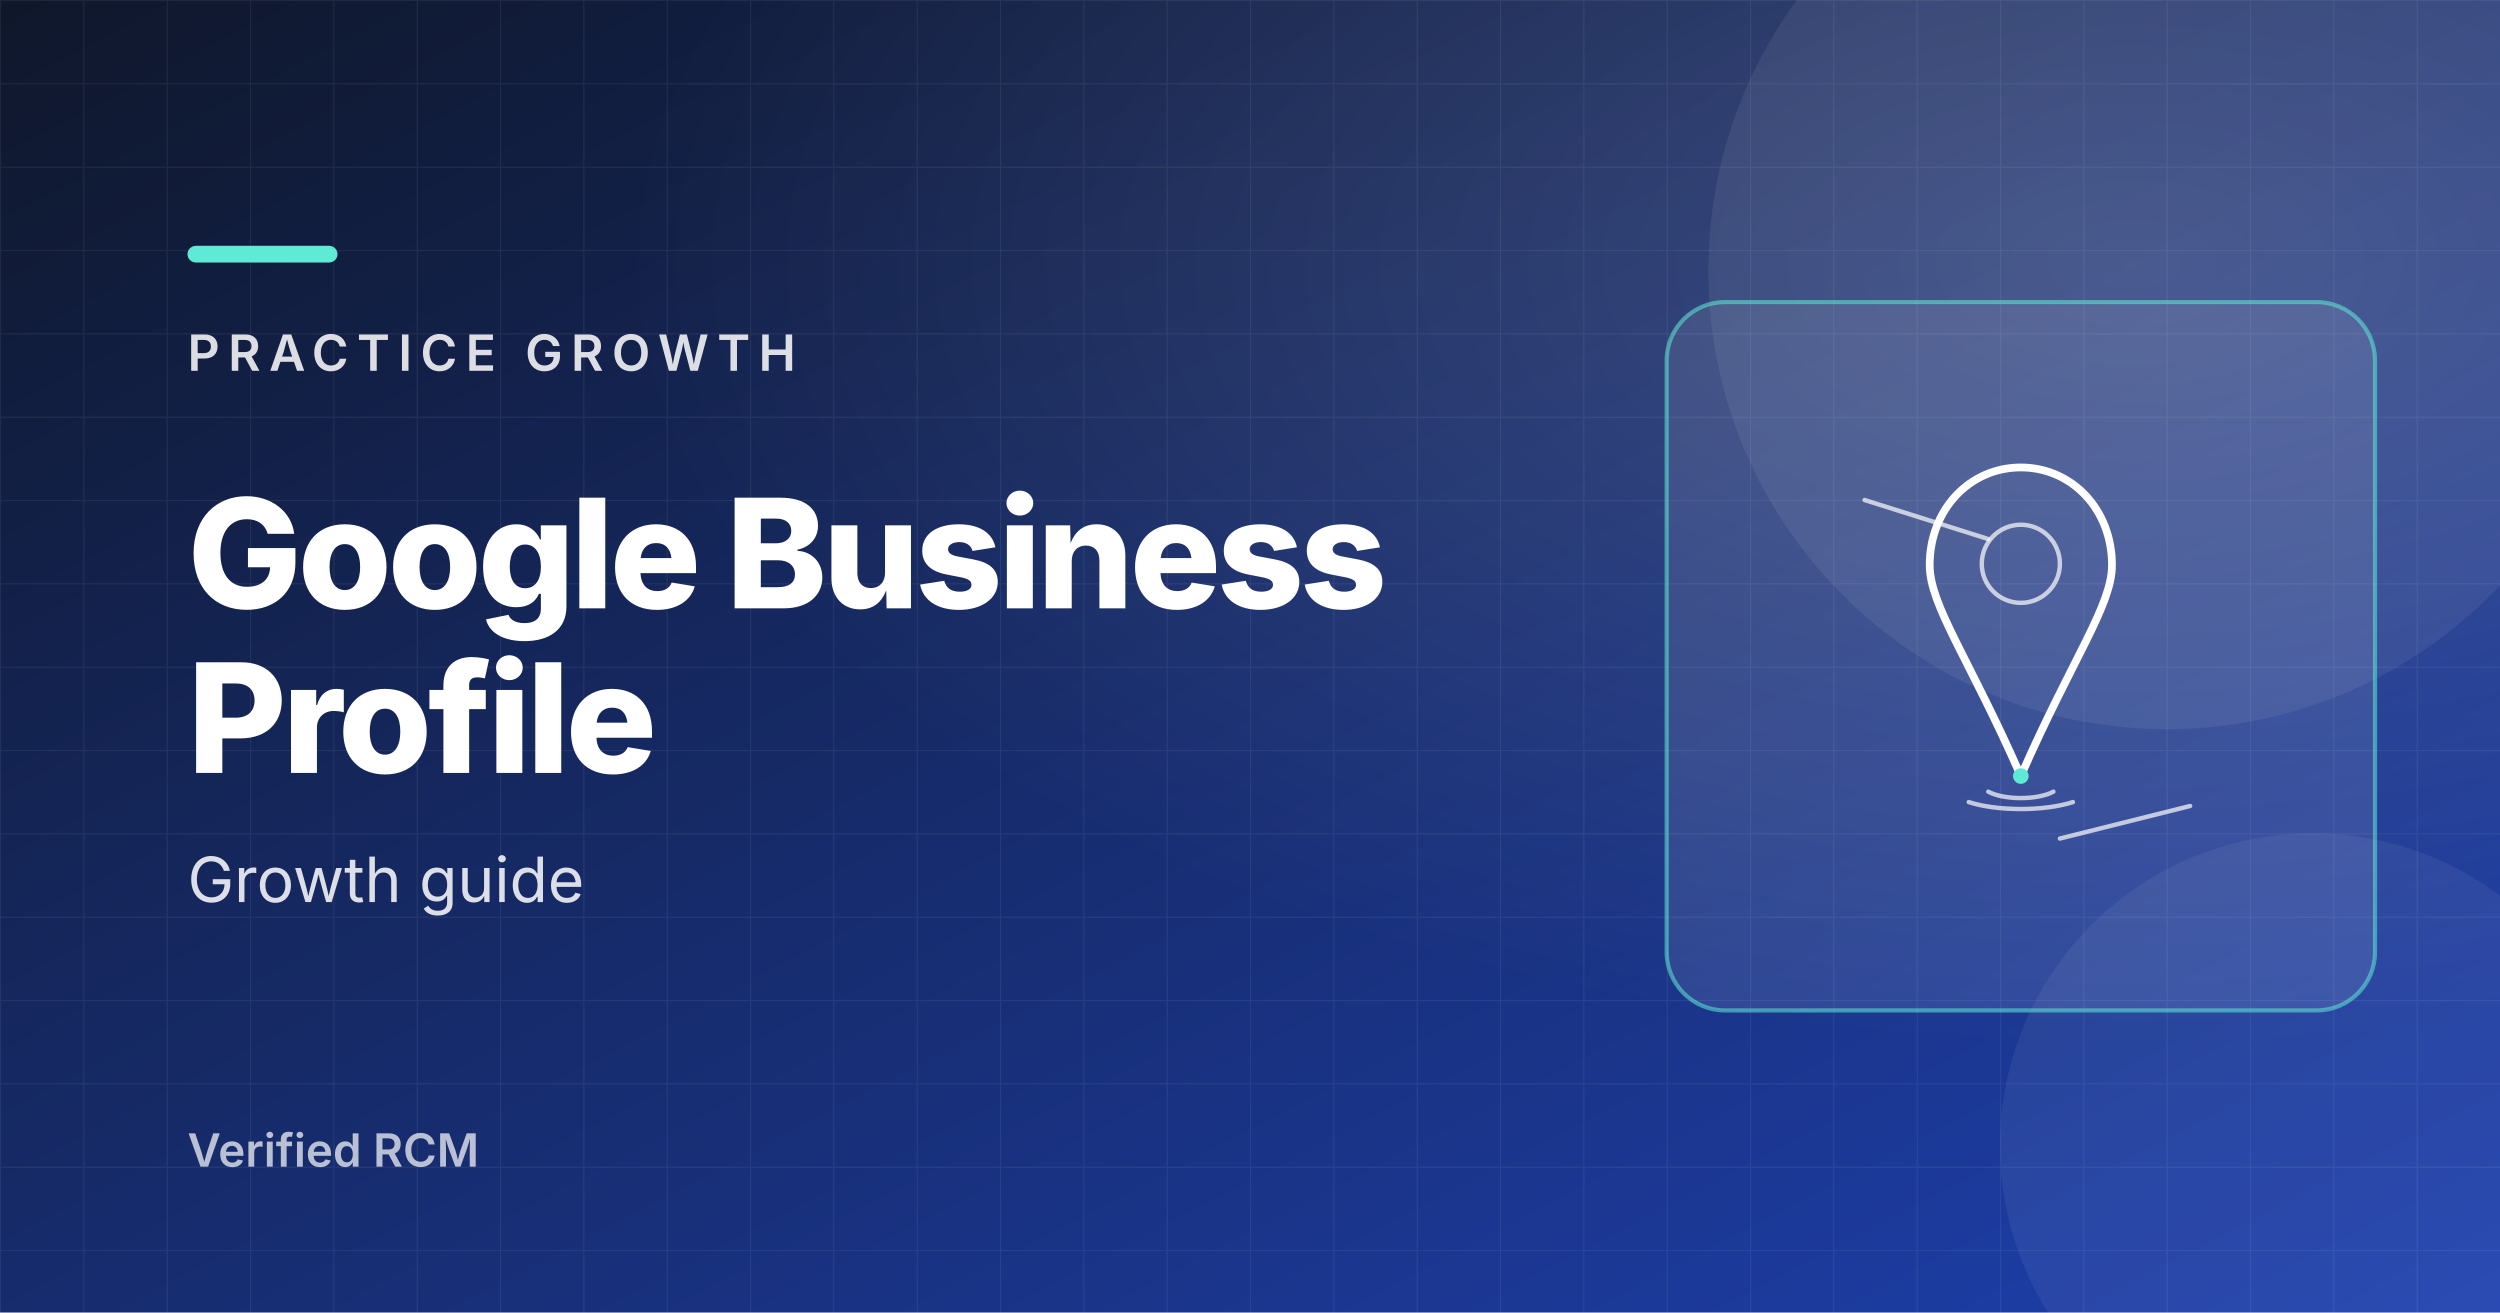
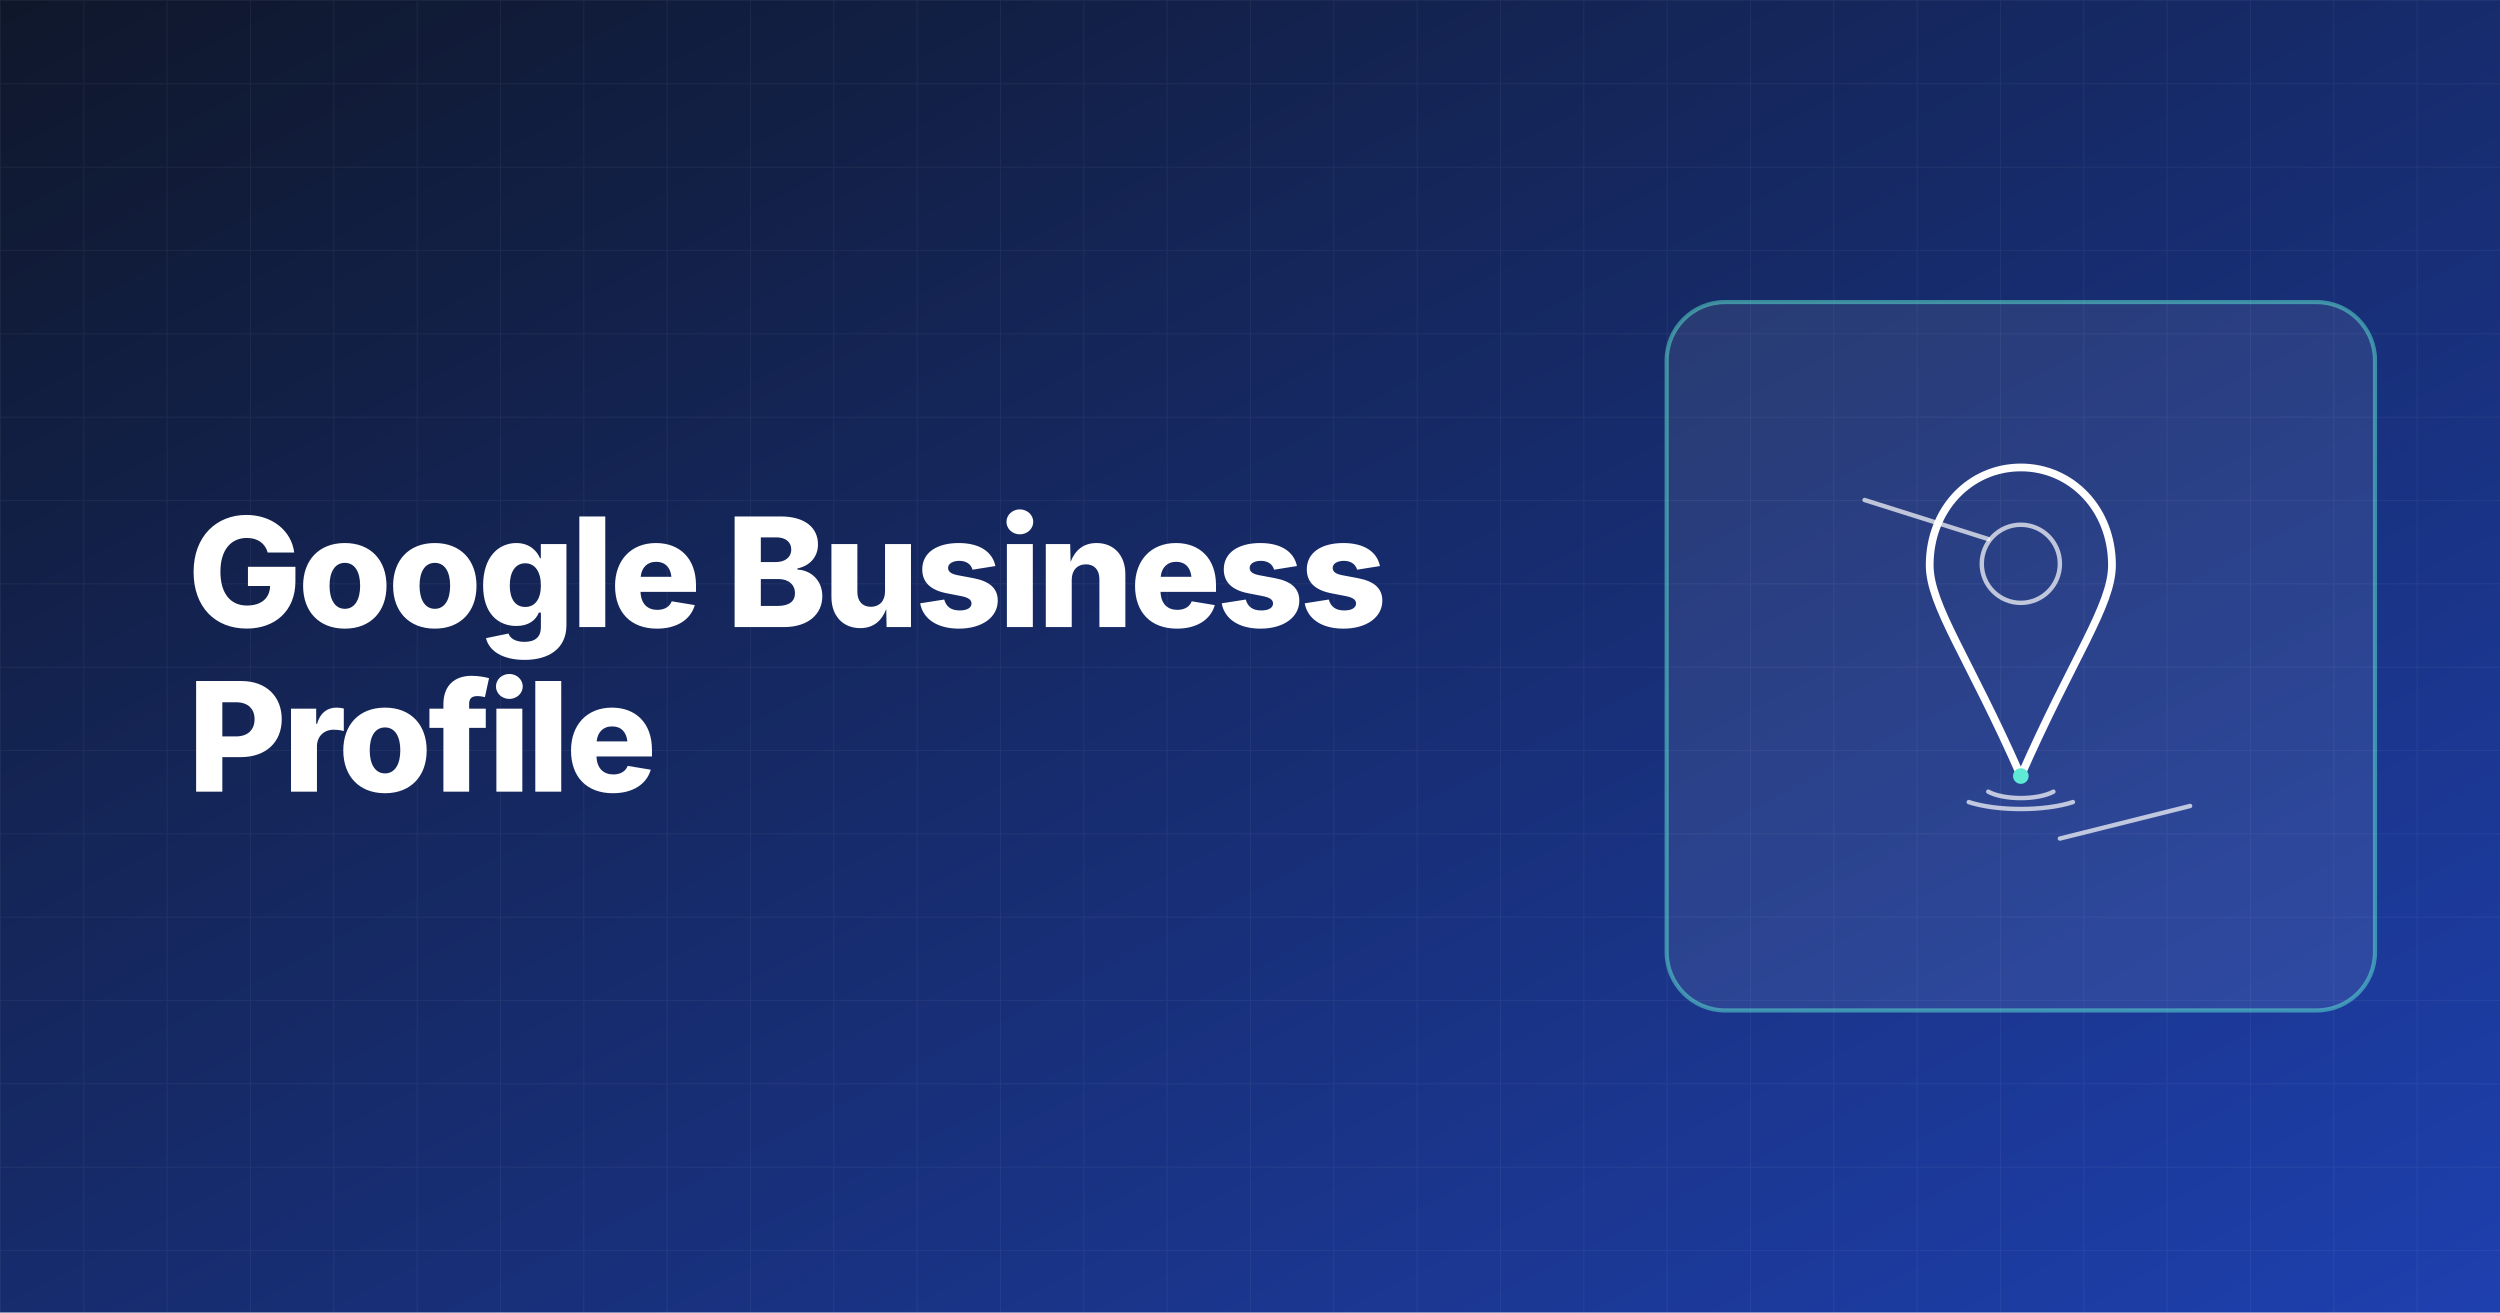
<svg xmlns="http://www.w3.org/2000/svg" width="1200" height="630" viewBox="0 0 1200 630" role="img" aria-label="Google Business Profile, Growth guide">
  <defs>
    <linearGradient id="bggooglebusinessprofile" x1="0" y1="0" x2="1" y2="1">
      <stop offset="0" stop-color="#0f172a" />
      <stop offset="1" stop-color="#1e40af" />
    </linearGradient>
-     <radialGradient id="glgooglebusinessprofile" cx="0.85" cy="0.2" r="0.6">
-       <stop offset="0" stop-color="#ffffff" stop-opacity="0.16" />
-       <stop offset="1" stop-color="#ffffff" stop-opacity="0" />
-     </radialGradient>
    <pattern id="grgooglebusinessprofile" width="40" height="40" patternUnits="userSpaceOnUse">
-       <path d="M40 0H0V40" fill="none" stroke="#ffffff" stroke-opacity="0.07" stroke-width="1" />
+       <path d="M40 0H0V40" fill="none" stroke="#ffffff" stroke-opacity="0.05" stroke-width="1" />
    </pattern>
    <clipPath id="cpgooglebusinessprofile">
      <rect x="800" y="145" width="340" height="340" rx="28" />
    </clipPath>
  </defs>
  <rect width="1200" height="630" fill="url(#bggooglebusinessprofile)" />
  <rect width="1200" height="630" fill="url(#grgooglebusinessprofile)" />
-   <rect width="1200" height="630" fill="url(#glgooglebusinessprofile)" />
-   <circle cx="1040" cy="130" r="220" fill="#ffffff" fill-opacity="0.07" />
-   <circle cx="1110" cy="550" r="150" fill="#ffffff" fill-opacity="0.06" />
-   <rect x="800" y="145" width="340" height="340" rx="28" fill="#ffffff" fill-opacity="0.09" stroke="#5eead4" stroke-opacity="0.55" stroke-width="2" />
+   <rect x="800" y="145" width="340" height="340" rx="28" fill="#ffffff" fill-opacity="0.08" stroke="#5eead4" stroke-opacity="0.5" stroke-width="2" />
  <g clip-path="url(#cpgooglebusinessprofile)">
    <g transform="translate(820 165) scale(0.625)">
      <path d="M120,120 L215,150" stroke="#ffffff" stroke-opacity=".7" stroke-width="3.40" stroke-linecap="round" stroke-linejoin="round" fill="none" />
      <path d="M270,380 L370,355" stroke="#ffffff" stroke-opacity=".7" stroke-width="3.40" stroke-linecap="round" stroke-linejoin="round" fill="none" />
      <path d="M200,352 A55,17 0 0,0 280,352" stroke="#ffffff" stroke-opacity=".7" stroke-width="3.40" stroke-linecap="round" stroke-linejoin="round" fill="none" />
      <path d="M215,344 A30,11 0 0,0 265,344" stroke="#ffffff" stroke-opacity=".7" stroke-width="3.40" stroke-linecap="round" stroke-linejoin="round" fill="none" />
      <path d="M170,170 C170,127 201,95 240,95 C279,95 310,127 310,170 C310,201 280,241 240,332 C200,241 170,201 170,170 Z" stroke="#ffffff" stroke-width="5.95" stroke-linecap="round" stroke-linejoin="round" fill="none" />
      <circle cx="240" cy="169" r="30" stroke="#ffffff" stroke-opacity=".7" stroke-width="3.40" fill="none" />
      <circle cx="240" cy="332" r="6" fill="#5eead4" />
    </g>
  </g>
-   <rect x="90" y="118" width="72" height="8" rx="4" fill="#5eead4" />
-   <text x="90" y="178" font-family="Inter, 'Segoe UI', Helvetica, Arial, sans-serif" font-size="24" font-weight="600" fill="#ffffff" fill-opacity="0.85" letter-spacing="4">PRACTICE GROWTH</text>
-   <text x="90" y="292" font-family="Inter, 'Segoe UI', Helvetica, Arial, sans-serif" font-size="73" font-weight="800" fill="#ffffff" letter-spacing="-2">Google Business</text>
-   <text x="90" y="371" font-family="Inter, 'Segoe UI', Helvetica, Arial, sans-serif" font-size="73" font-weight="800" fill="#ffffff" letter-spacing="-2">Profile</text>
-   <text x="90" y="433" font-family="Inter, 'Segoe UI', Helvetica, Arial, sans-serif" font-size="30" fill="#ffffff" fill-opacity="0.85">Growth guide</text>
-   <text x="90" y="560" font-family="Inter, 'Segoe UI', Helvetica, Arial, sans-serif" font-size="22" font-weight="600" fill="#ffffff" fill-opacity="0.7">Verified RCM</text>
+   <text x="90" y="301" font-family="Inter, 'Segoe UI', Helvetica, Arial, sans-serif" font-size="73" font-weight="800" fill="#ffffff" letter-spacing="-2">Google Business</text>
+   <text x="90" y="380" font-family="Inter, 'Segoe UI', Helvetica, Arial, sans-serif" font-size="73" font-weight="800" fill="#ffffff" letter-spacing="-2">Profile</text>
</svg>
